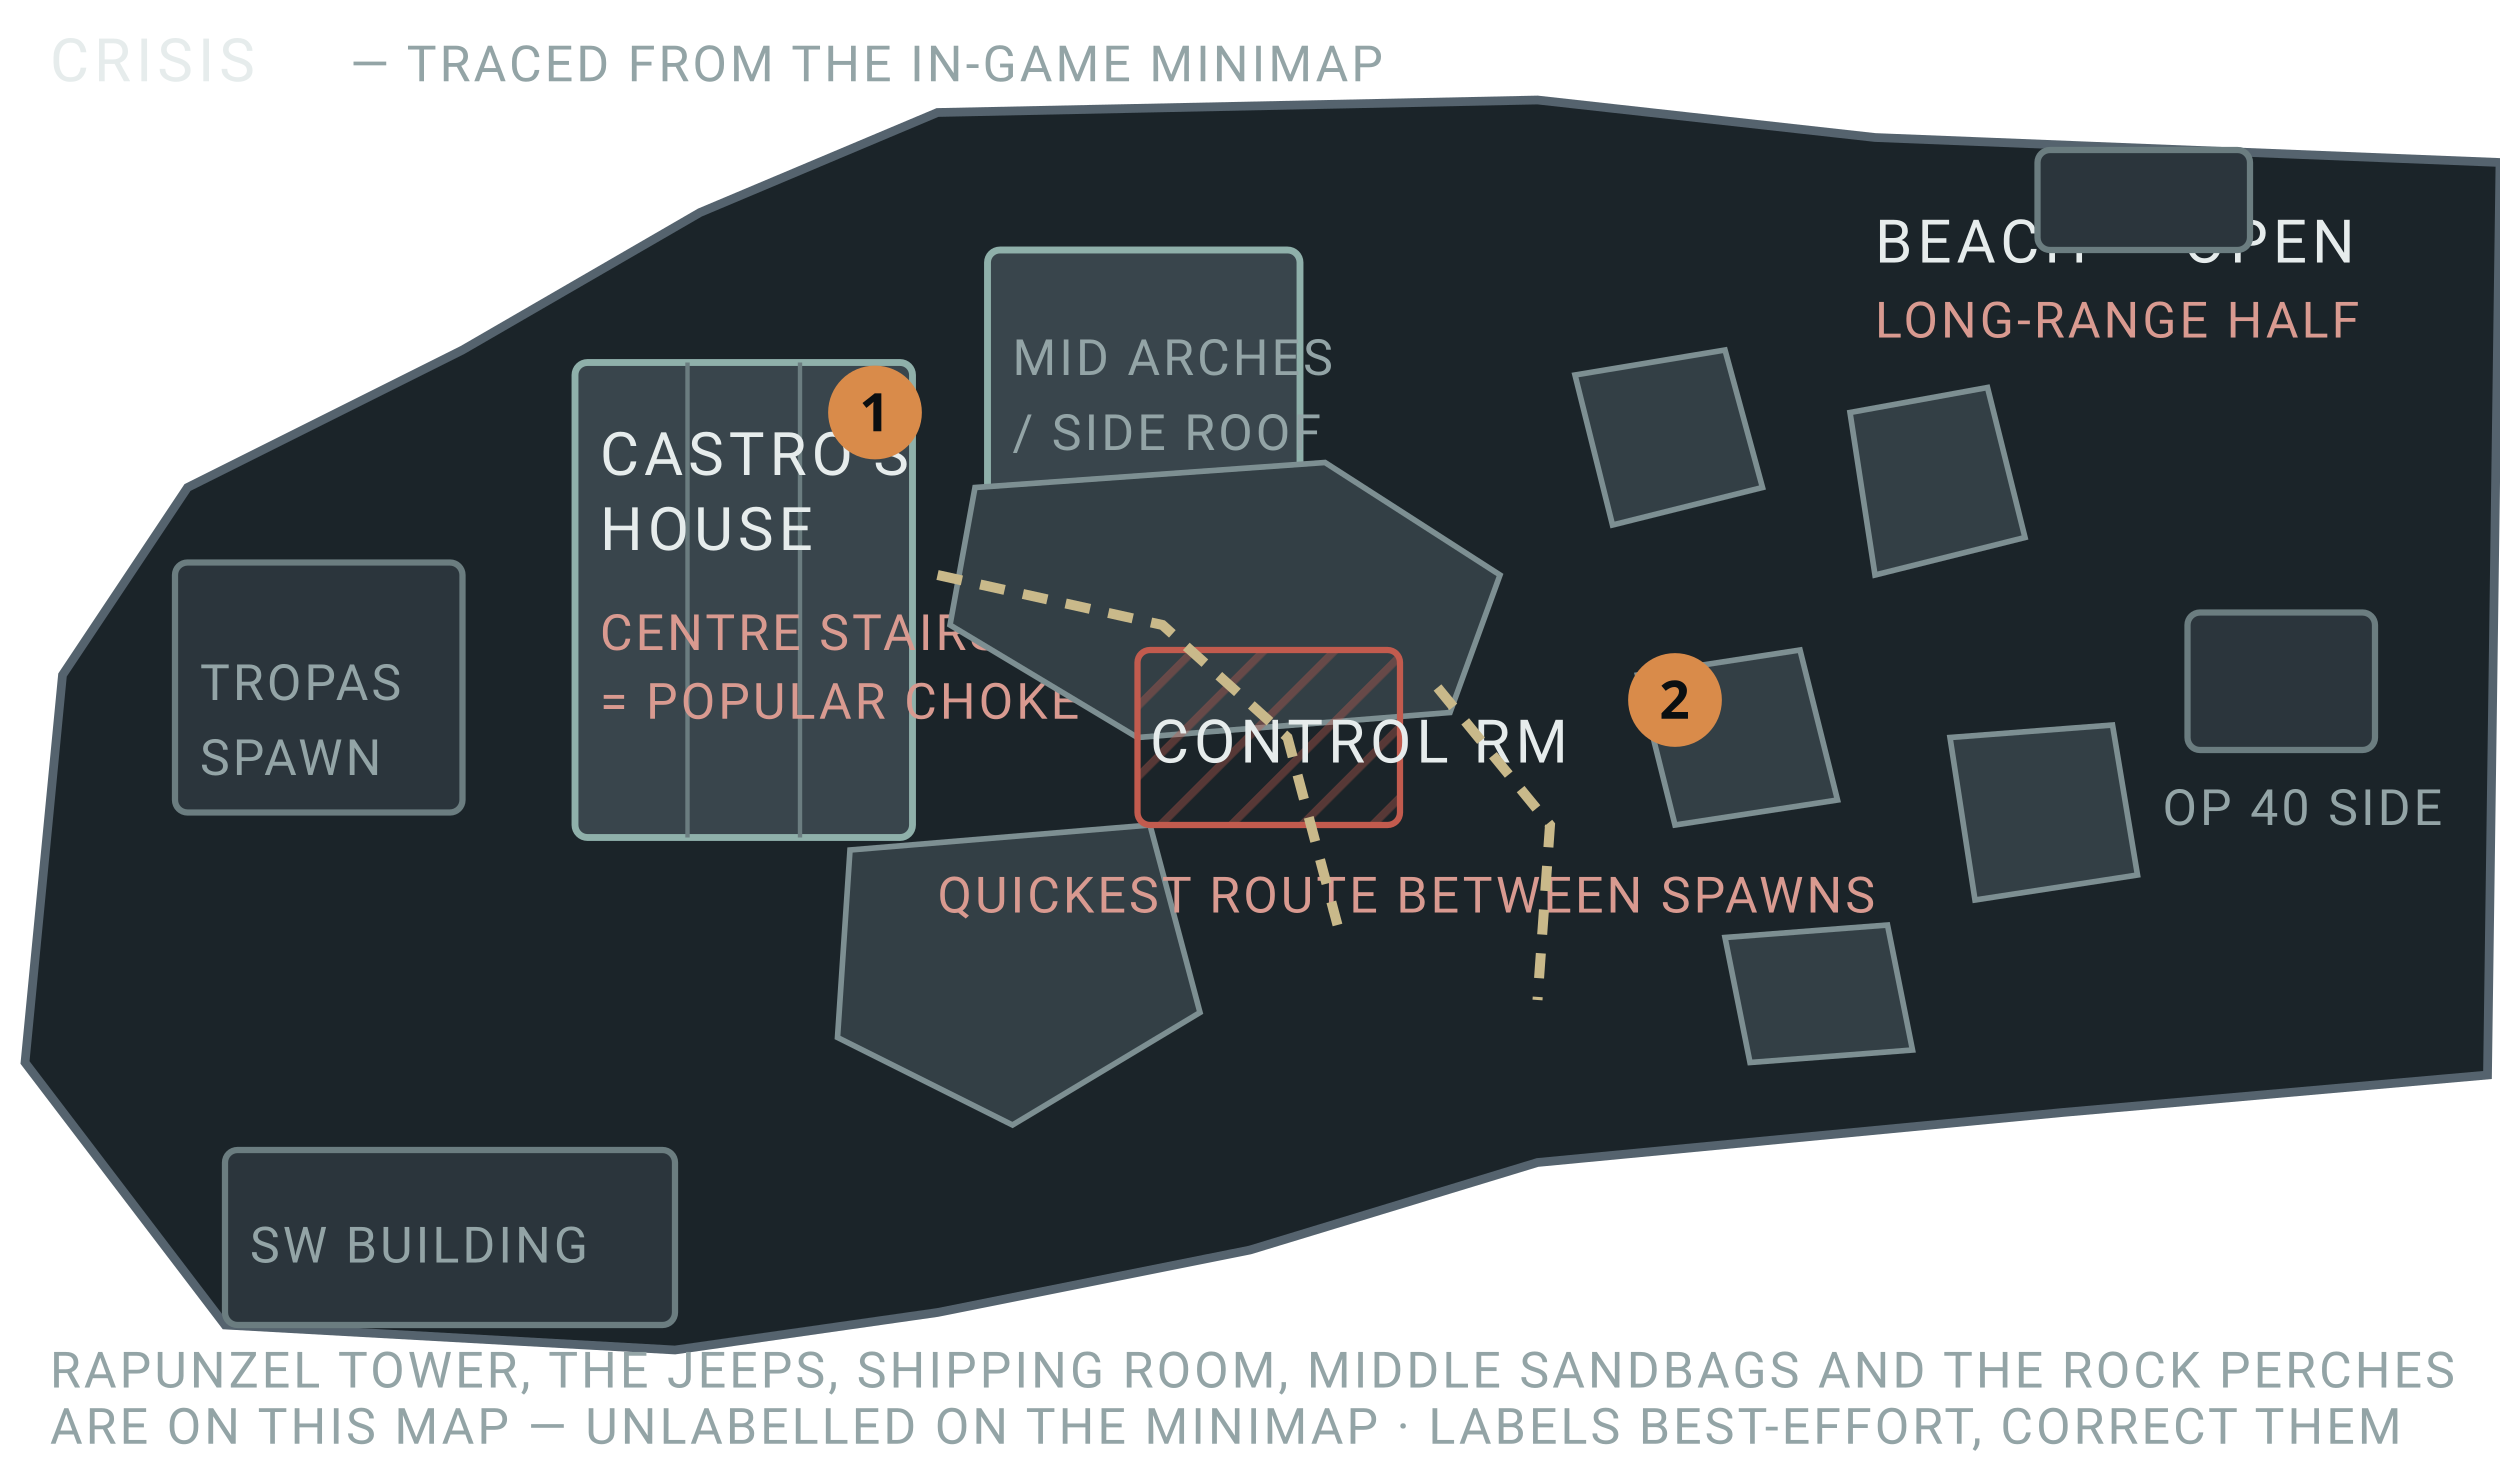
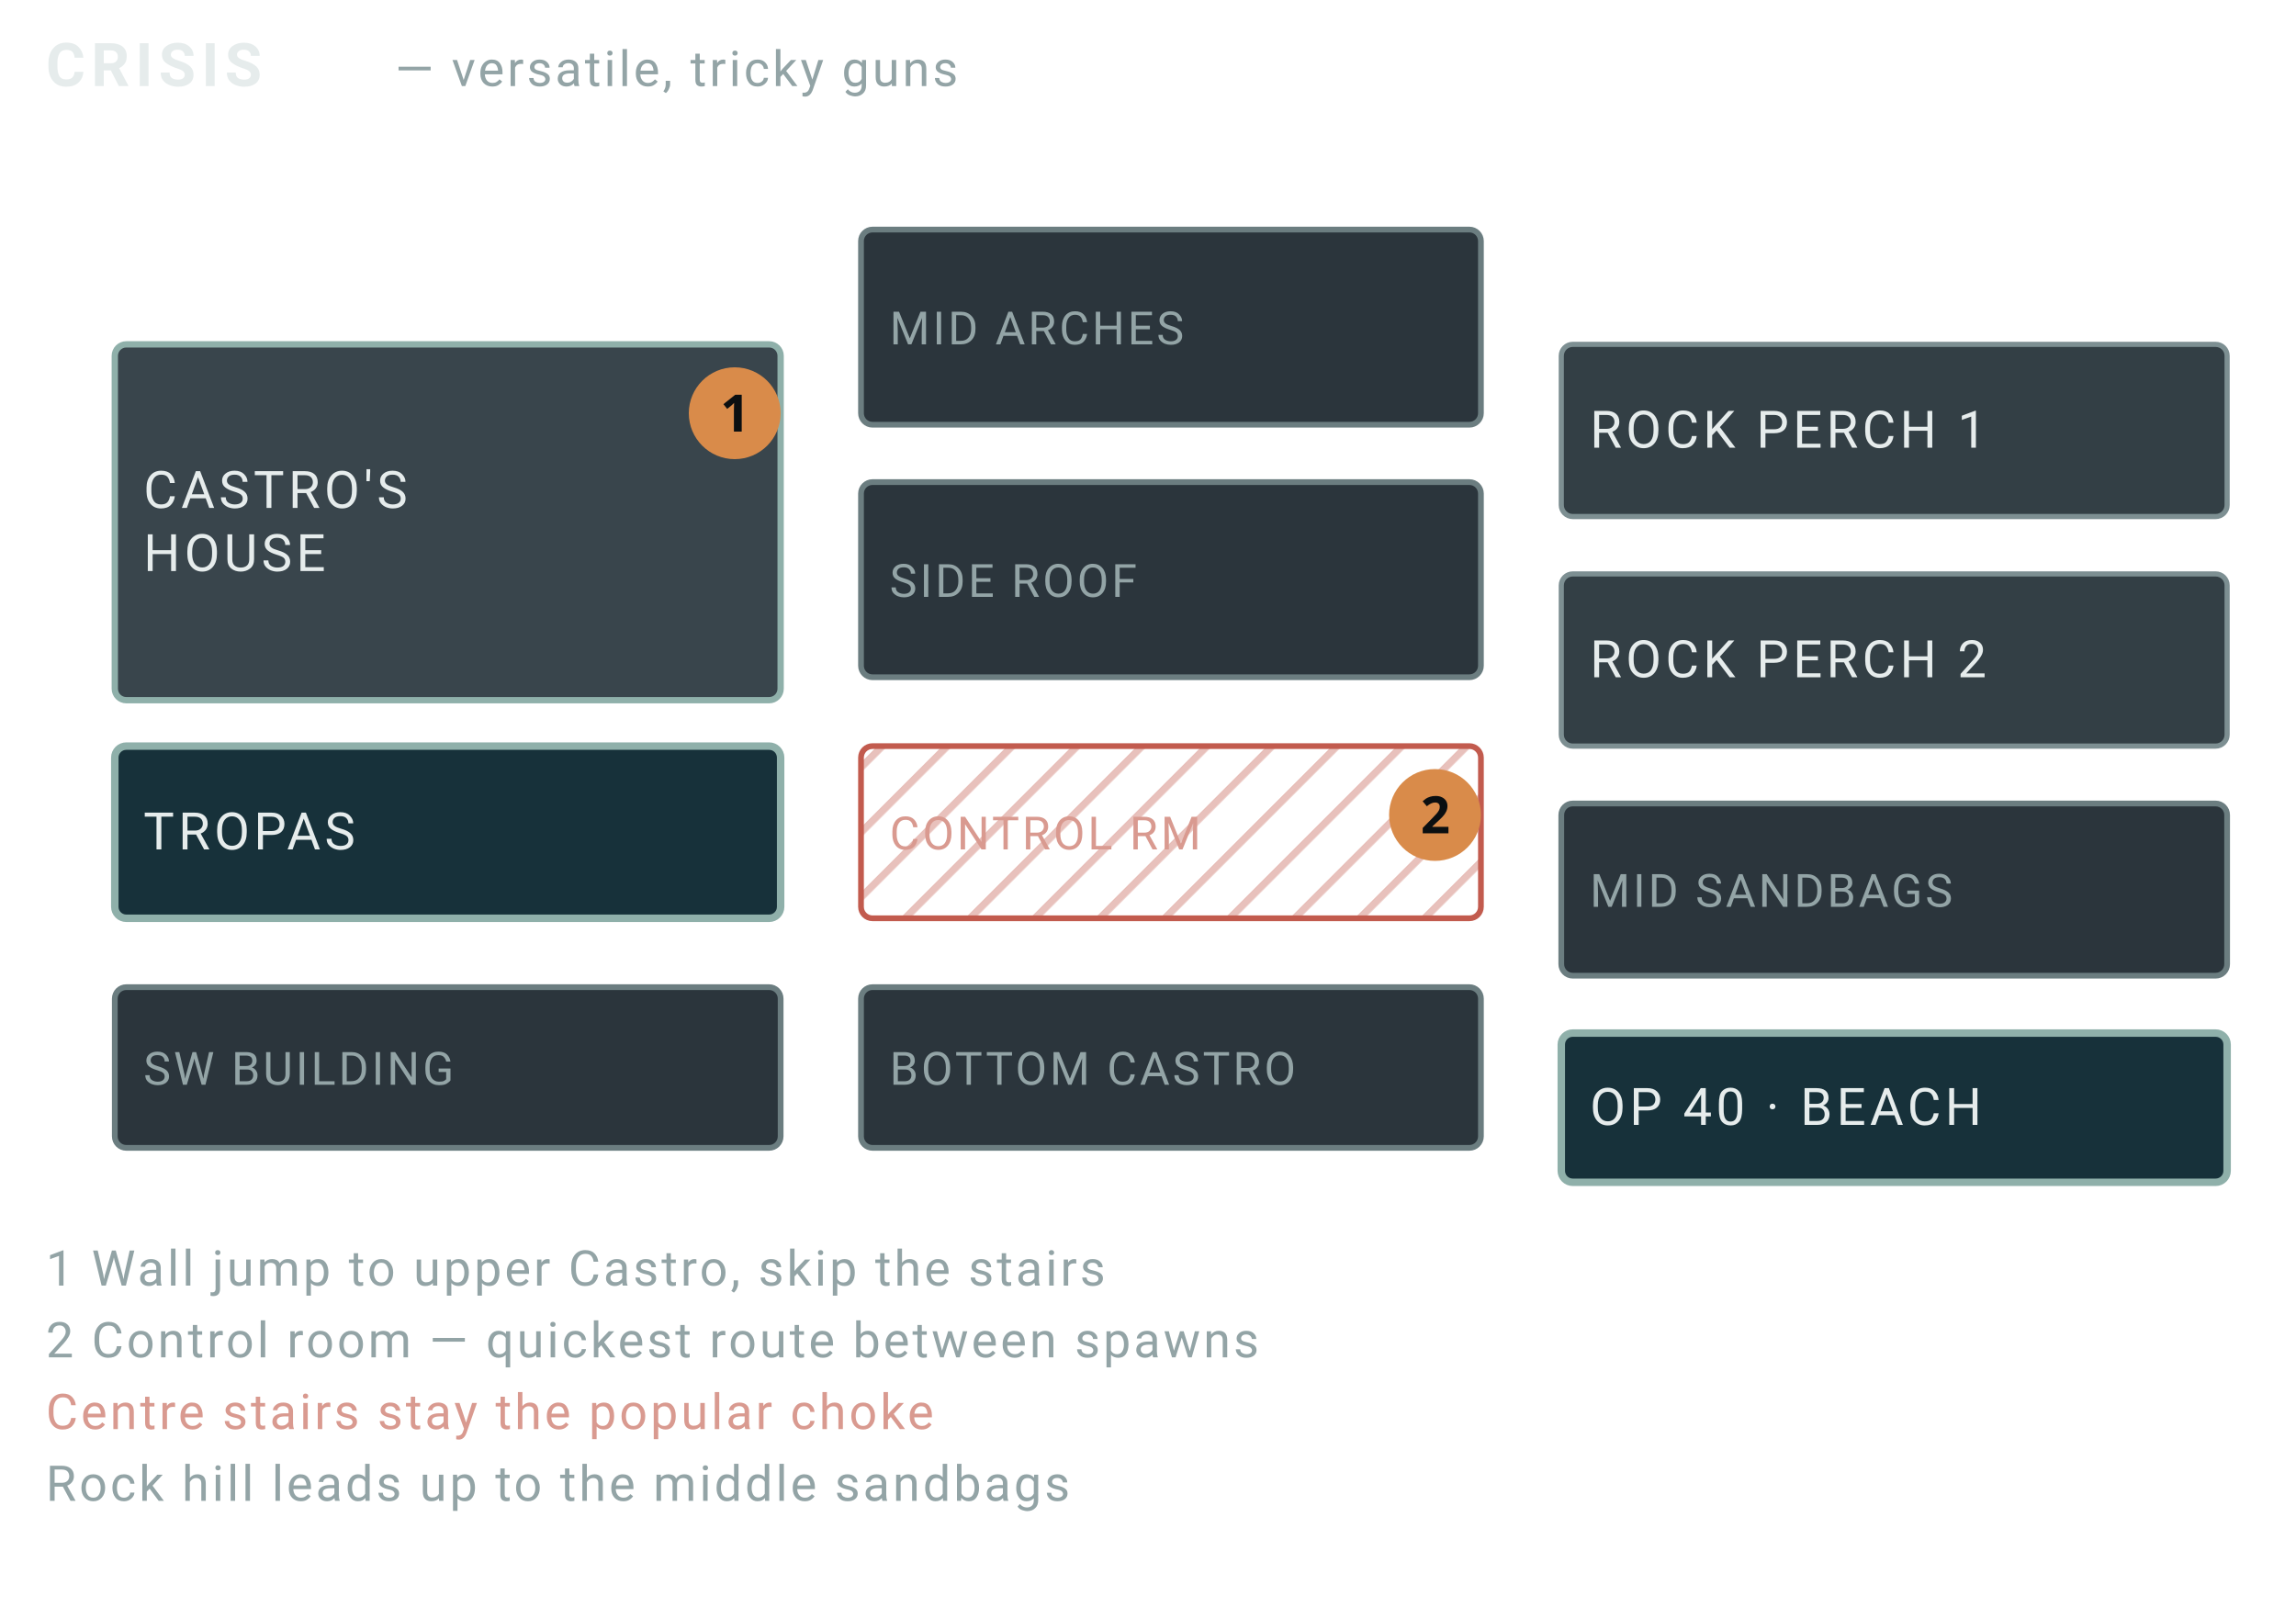
- <svg xmlns="http://www.w3.org/2000/svg" width="400" height="235" viewBox="0 0 400 235" role="img" aria-label="Crisis tactical schematic traced from the in-game minimap: built-up west with Castro's house, rock formations and the control room through the centre, and an open beach east dotted with rock perches.">
+ <svg xmlns="http://www.w3.org/2000/svg" width="400" height="280" viewBox="0 0 400 280" role="img" aria-label="Crisis tactical schematic, traced from the in-game minimap.">
  <defs>
-     <pattern id="cr-danger" width="8" height="8" patternTransform="rotate(45)" patternUnits="userSpaceOnUse">
-       <line x1="0" y1="0" x2="0" y2="8" stroke="#c25b4e" stroke-width="2.5" opacity="0.36" />
+     <pattern id="hz" width="8" height="8" patternTransform="rotate(45)" patternUnits="userSpaceOnUse">
+       <line x1="0" y1="0" x2="0" y2="8" stroke="#c25b4e" stroke-width="2.5" opacity="0.38" />
    </pattern>
    <style>
-       .terr { fill:#1b2429; stroke:#55636e; stroke-width:1.4; }
-       .b  { fill:#39454c; stroke:#8fb0aa; stroke-width:1.1; }
-       .s  { fill:#2b353c; stroke:#6b7d80; stroke-width:1; }
-       .rock { fill:#333f45; stroke:#7d8f92; stroke-width:0.9; }
-       .t  { fill:#e6ecec; font-family:ui-sans-serif,system-ui,'Segoe UI',Roboto,sans-serif;
-             font-size:9.6px; letter-spacing:0.8px; }
-       .ts { fill:#93a4a6; font-family:ui-sans-serif,system-ui,'Segoe UI',Roboto,sans-serif;
-             font-size:8px; letter-spacing:0.5px; }
-       .td { fill:#d99a90; font-family:ui-sans-serif,system-ui,'Segoe UI',Roboto,sans-serif;
-             font-size:8px; letter-spacing:0.5px; }
-       .path { stroke:#c9b98a; stroke-width:1.6; stroke-dasharray:4 3; fill:none; }
-       .pin { fill:#d98b4a; }
-       .pint { fill:#0b0f11; font-family:ui-sans-serif,system-ui,sans-serif; font-size:8.5px; font-weight:700; }
-     </style>
+ .terr{fill:#1b2429;stroke:#55636e;stroke-width:1.4}
+ .b{fill:#39454c;stroke:#8fb0aa;stroke-width:1.1}
+ .s{fill:#2b353c;stroke:#6b7d80;stroke-width:1}
+ .sp{fill:#17313a;stroke:#8fb0aa;stroke-width:1.3}
+ .rock{fill:#333f45;stroke:#7d8f92;stroke-width:0.9}
+ .water{fill:#24343c;stroke:#8fb0aa;stroke-width:1}
+ .hot{fill:url(#hz);stroke:#c25b4e;stroke-width:1}
+ .lbl{fill:#e6ecec;font-family:ui-sans-serif,system-ui,'Segoe UI',Roboto,sans-serif;
+      font-size:9.0px;letter-spacing:0.7px}
+ .lbl2{fill:#93a4a6;font-family:ui-sans-serif,system-ui,'Segoe UI',Roboto,sans-serif;
+       font-size:8.0px;letter-spacing:0.5px}
+ .hotlbl{fill:#d99a90;font-family:ui-sans-serif,system-ui,'Segoe UI',Roboto,sans-serif;
+         font-size:8.0px;letter-spacing:0.5px}
+ .ttl{fill:#e6ecec;font-family:ui-sans-serif,system-ui,'Segoe UI',Roboto,sans-serif;
+      font-size:10.5px;letter-spacing:1.0px;font-weight:600}
+ .key{fill:#93a4a6;font-family:ui-sans-serif,system-ui,'Segoe UI',Roboto,sans-serif;
+      font-size:8.6px;letter-spacing:0.5px}
+ .keyhot{fill:#d99a90;font-family:ui-sans-serif,system-ui,'Segoe UI',Roboto,sans-serif;
+         font-size:8.6px;letter-spacing:0.5px}
+ .pin{fill:#d98b4a}
+ .pinn{fill:#0b0f11;font-family:ui-sans-serif,system-ui,sans-serif;font-size:9px;font-weight:700}
+ .link{stroke:#55636e;stroke-width:1.3;fill:none;stroke-dasharray:3 3}
+ </style>
  </defs>
-   <text class="t" x="8" y="13">CRISIS</text>
-   <text class="ts" x="56" y="13">— TRACED FROM THE IN-GAME MINIMAP</text>
-   <path class="terr" d="M150 18 L246 16 L300 22 L400 26 L398 172 L330 178 L246 186 L200 200 L150 210 L108 216 L36 212 L4 170 L10 108 L30 78 L74 56 L112 34 Z" />
-   <rect class="b" x="92" y="58" width="54" height="76" rx="2" />
-   <line x1="110" y1="58" x2="110" y2="134" stroke="#6b7d80" stroke-width="0.7" />
-   <line x1="128" y1="58" x2="128" y2="134" stroke="#6b7d80" stroke-width="0.7" />
-   <text class="t" x="96" y="76">CASTRO'S</text>
-   <text class="t" x="96" y="88">HOUSE</text>
-   <text class="td" x="96" y="104">CENTRE STAIRS</text>
-   <text class="td" x="96" y="115">= POPULAR CHOKE</text>
-   <rect class="s" x="28" y="90" width="46" height="40" rx="2" />
-   <text class="ts" x="32" y="112">TROPAS</text>
-   <text class="ts" x="32" y="124">SPAWN</text>
-   <rect class="s" x="36" y="184" width="72" height="28" rx="2" />
-   <text class="ts" x="40" y="202">SW BUILDING</text>
-   <rect class="b" x="158" y="40" width="50" height="44" rx="2" />
-   <text class="ts" x="162" y="60">MID ARCHES</text>
-   <text class="ts" x="162" y="72">/ SIDE ROOF</text>
-   <path class="rock" d="M156 78 L212 74 L240 92 L232 114 L182 118 L152 100 Z" />
-   <path class="rock" d="M136 136 L184 132 L192 162 L162 180 L134 166 Z" />
-   <rect x="182" y="104" width="42" height="28" fill="url(#cr-danger)" stroke="#c25b4e" stroke-width="1" rx="2" />
-   <text class="t" x="184" y="122">CONTROL RM</text>
-   <text class="td" x="150" y="146">QUICKEST ROUTE BETWEEN SPAWNS</text>
-   <path class="path" d="M150 92 L186 100 L206 118 L214 148" />
-   <path class="path" d="M230 110 L248 132 L246 160" />
-   <path class="rock" d="M252 60 L276 56 L282 78 L258 84 Z" />
-   <path class="rock" d="M296 66 L318 62 L324 86 L300 92 Z" />
-   <path class="rock" d="M262 108 L288 104 L294 128 L268 132 Z" />
-   <path class="rock" d="M312 118 L338 116 L342 140 L316 144 Z" />
-   <path class="rock" d="M276 150 L302 148 L306 168 L280 170 Z" />
-   <text class="t" x="300" y="42">BEACH — OPEN</text>
-   <text class="td" x="300" y="54">LONG-RANGE HALF</text>
-   <rect class="s" x="326" y="24" width="34" height="16" rx="2" />
-   <rect class="s" x="350" y="98" width="30" height="22" rx="2" />
-   <text class="ts" x="346" y="132">OP 40 SIDE</text>
-   <circle class="pin" cx="140" cy="66" r="7.5" />
-   <text class="pint" x="137.5" y="69">1</text>
-   <circle class="pin" cx="268" cy="112" r="7.5" />
-   <text class="pint" x="265.5" y="115">2</text>
-   <text class="ts" x="8" y="222">RAPUNZEL TOWER, THE JEEPS, SHIPPING ROOM, MIDDLE SANDBAGS AND THE ROCK PERCHES</text>
-   <text class="ts" x="8" y="231">ARE ON THIS MAP — UNLABELLED ON THE MINIMAP · LABELS BEST-EFFORT, CORRECT THEM</text>
+   <text class="ttl" x="8" y="15">CRISIS</text>
+   <text class="key" x="68.84" y="15">— versatile, tricky guns</text>
+   <rect class="b" x="20" y="60" width="116" height="62" rx="2" />
+   <text class="lbl" x="25" y="88.5">CASTRO'S</text>
+   <text class="lbl" x="25" y="99.5">HOUSE</text>
+   <rect class="sp" x="20" y="130" width="116" height="30" rx="2" />
+   <text class="lbl" x="25" y="148">TROPAS</text>
+   <rect class="s" x="20" y="172" width="116" height="28" rx="2" />
+   <text class="lbl2" x="25" y="189">SW BUILDING</text>
+   <rect class="s" x="150" y="40" width="108" height="34" rx="2" />
+   <text class="lbl2" x="155" y="60">MID ARCHES</text>
+   <rect class="s" x="150" y="84" width="108" height="34" rx="2" />
+   <text class="lbl2" x="155" y="104">SIDE ROOF</text>
+   <rect class="hot" x="150" y="130" width="108" height="30" rx="2" />
+   <text class="hotlbl" x="155" y="148">CONTROL RM</text>
+   <rect class="s" x="150" y="172" width="108" height="28" rx="2" />
+   <text class="lbl2" x="155" y="189">BOTTOM CASTRO</text>
+   <rect class="rock" x="272" y="60" width="116" height="30" rx="2" />
+   <text class="lbl" x="277" y="78">ROCK PERCH 1</text>
+   <rect class="rock" x="272" y="100" width="116" height="30" rx="2" />
+   <text class="lbl" x="277" y="118">ROCK PERCH 2</text>
+   <rect class="s" x="272" y="140" width="116" height="30" rx="2" />
+   <text class="lbl2" x="277" y="158">MID SANDBAGS</text>
+   <rect class="sp" x="272" y="180" width="116" height="26" rx="2" />
+   <text class="lbl" x="277" y="196">OP 40 · BEACH</text>
+   <circle class="pin" cx="128" cy="72" r="8" />
+   <text class="pinn" x="125.5" y="75.2">1</text>
+   <circle class="pin" cx="250" cy="142" r="8" />
+   <text class="pinn" x="247.5" y="145.2">2</text>
+   <text class="key" x="8" y="224">1  Wall jump to upper Castro, skip the stairs</text>
+   <text class="key" x="8" y="236.5">2  Control room — quickest route between spawns</text>
+   <text class="keyhot" x="8" y="249">Centre stairs stay the popular choke</text>
+   <text class="key" x="8" y="261.5">Rock hill leads up to the middle sandbags</text>
</svg>
